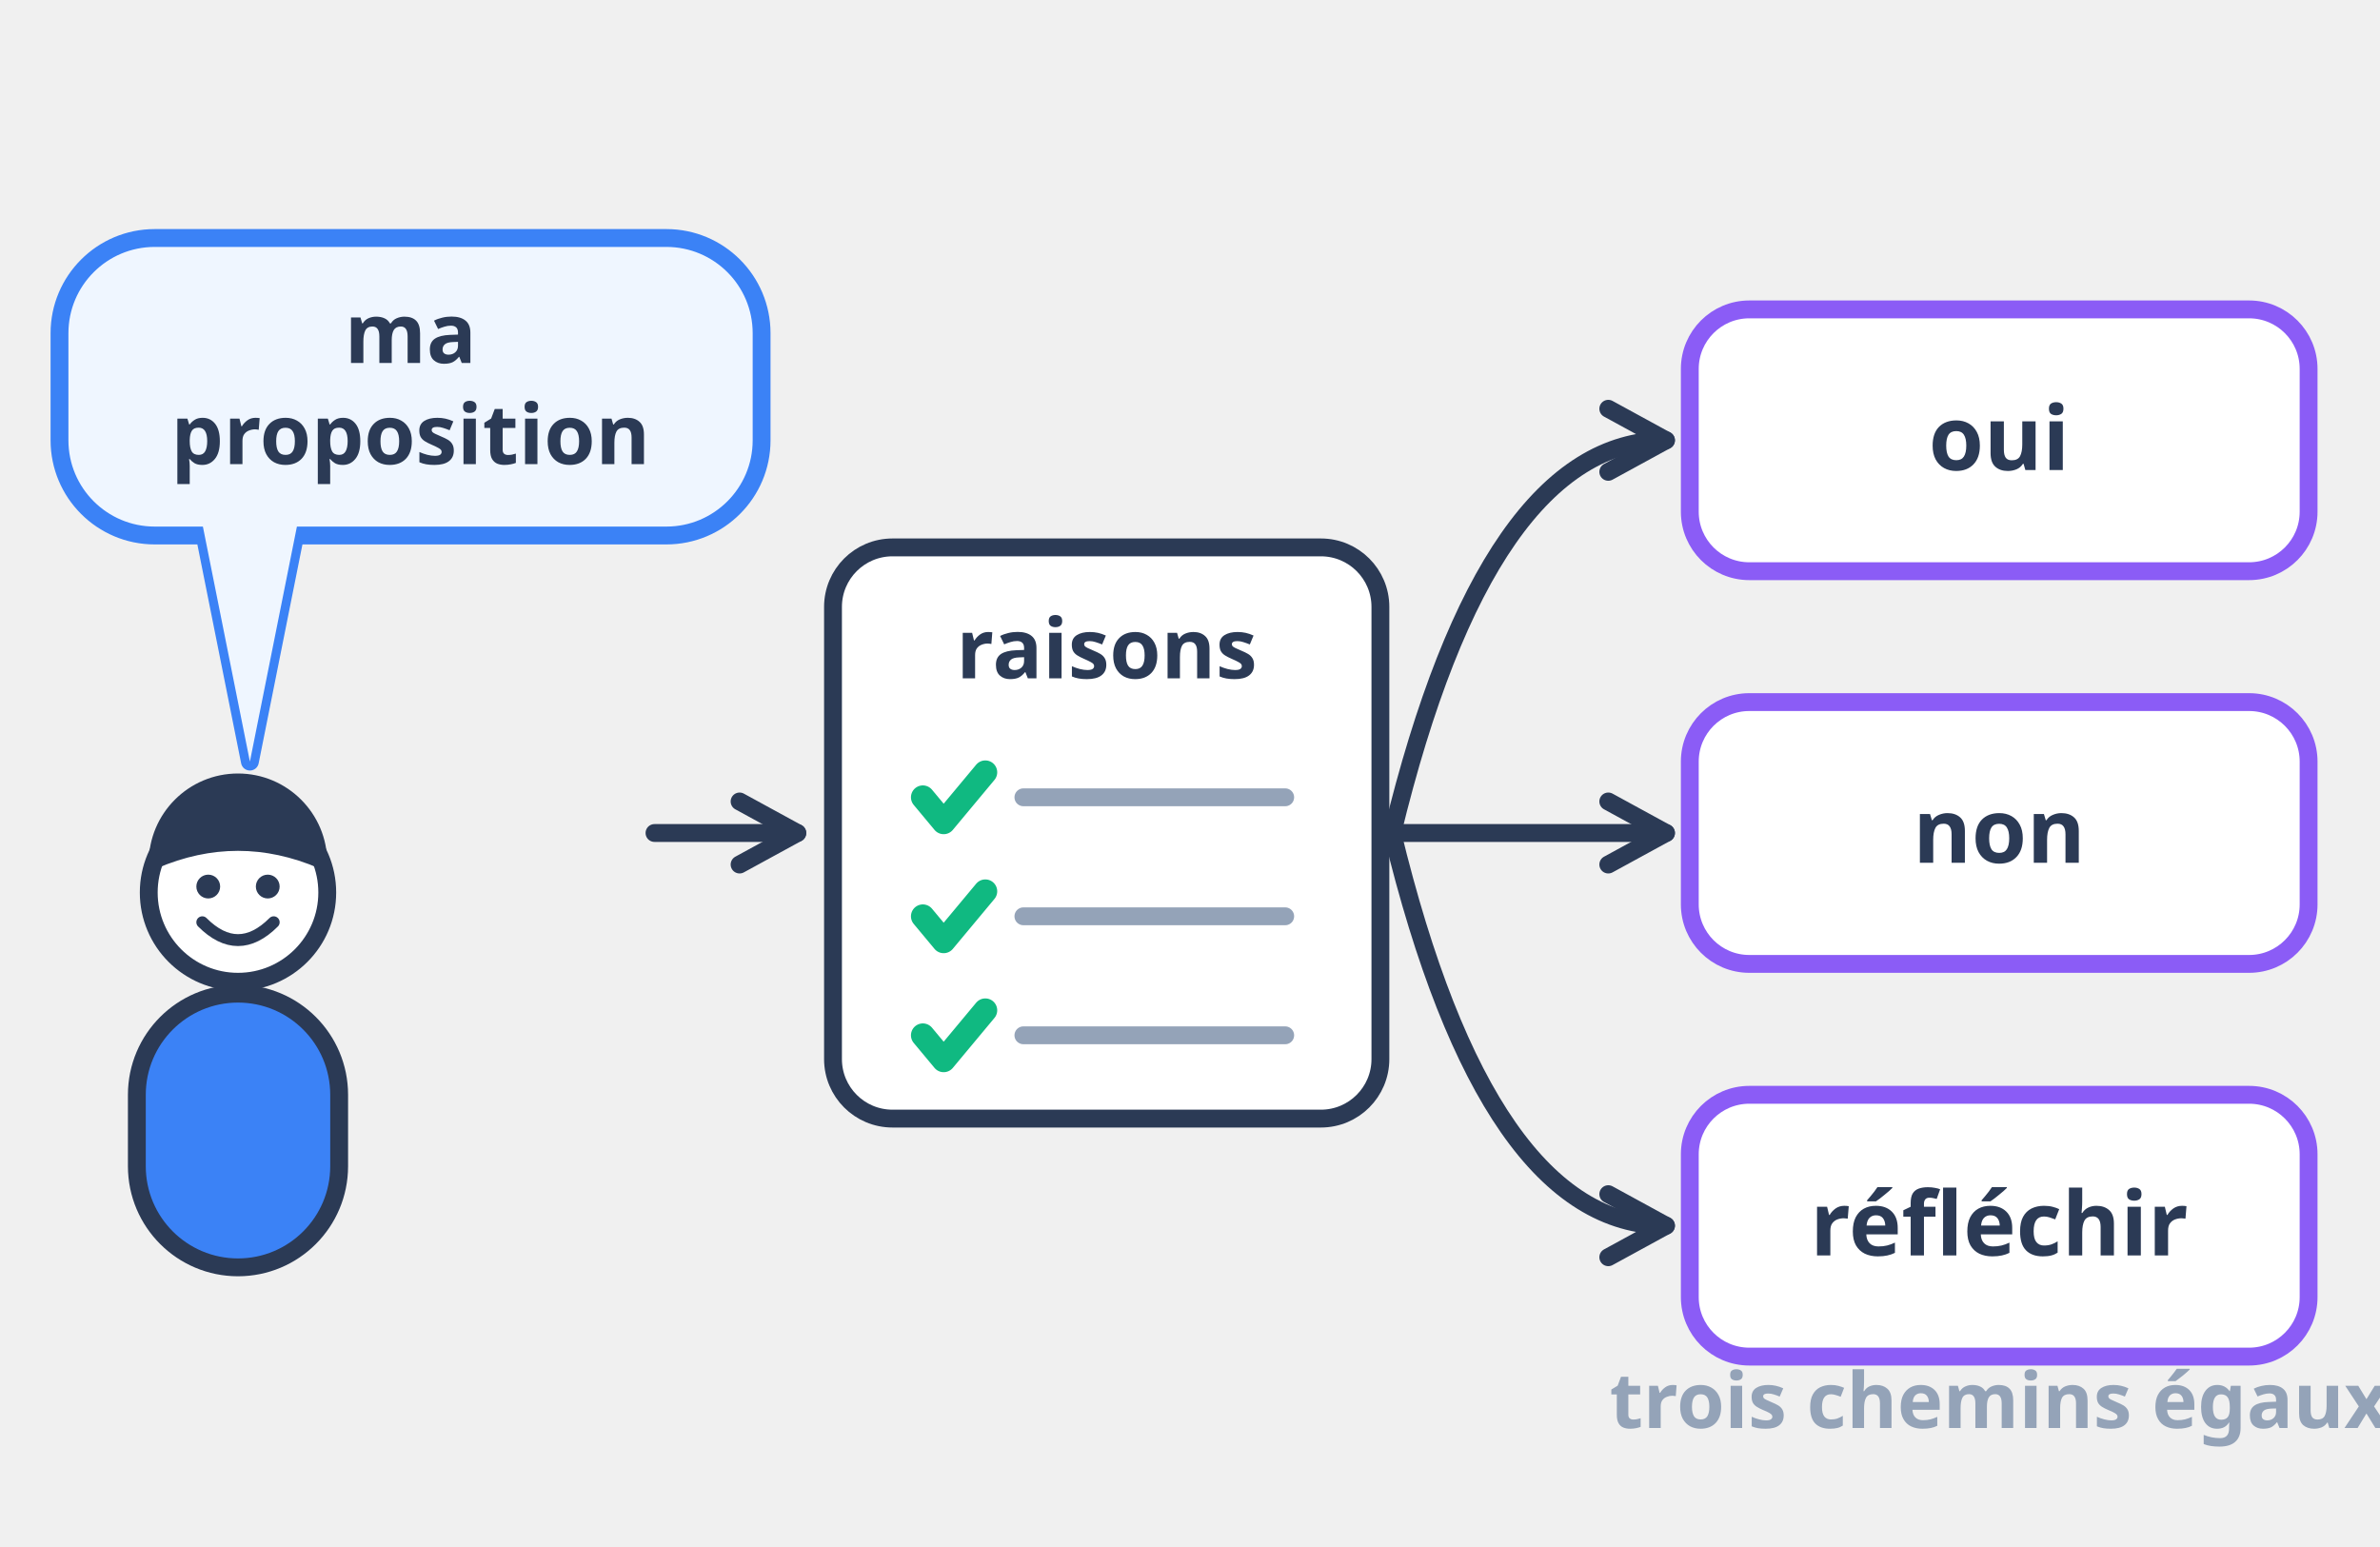
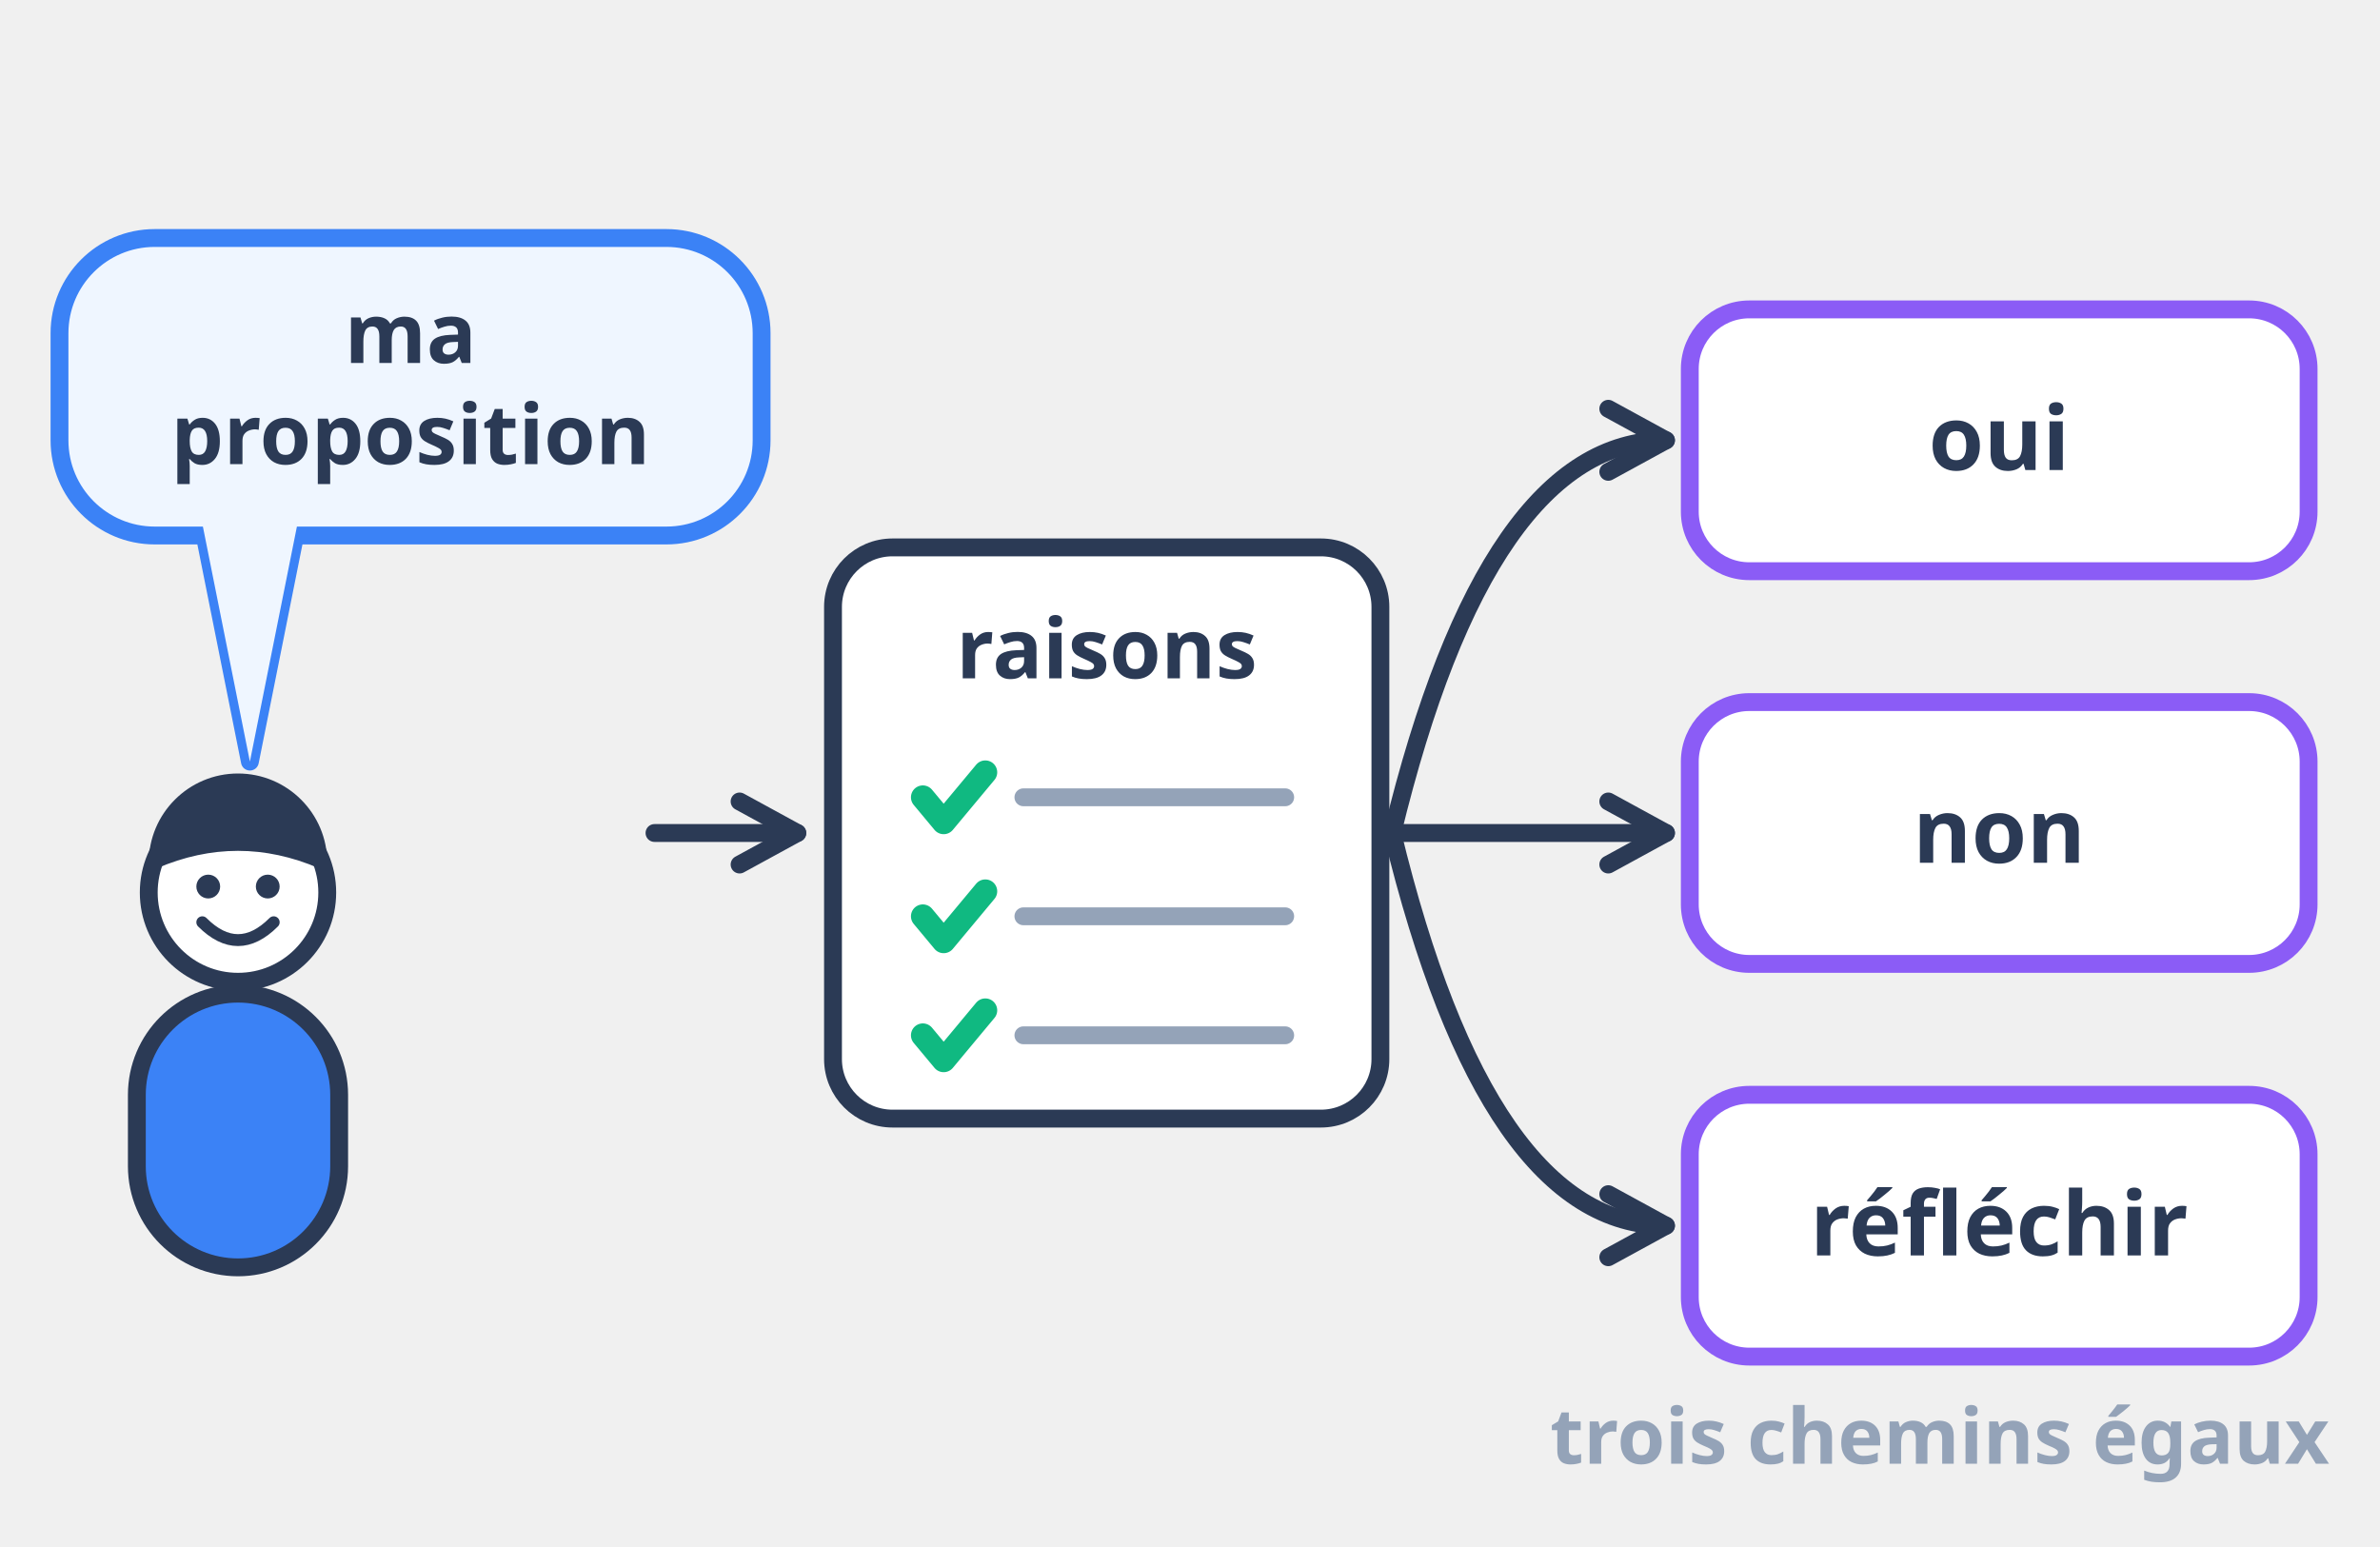
<svg xmlns="http://www.w3.org/2000/svg" viewBox="0 0 400 260" role="img">
  <style>@media (prefers-reduced-motion: reduce){*{animation:none!important}}</style>
  <g font-family="system-ui, sans-serif" font-weight="600" text-anchor="middle" stroke-linecap="round" stroke-linejoin="round">
    <g transform="translate(40 150) scale(1)">
      <rect x="-17" y="17" width="34" height="46" rx="17" fill="#3B82F6" stroke="#2B3A55" stroke-width="3" />
      <circle r="15" fill="#FFFFFF" stroke="#2B3A55" stroke-width="3" />
      <path d="M-14 -5A14 14 0 0 1 14 -5Q0 -11 -14 -5Z" fill="#2B3A55" stroke="#2B3A55" stroke-width="2" />
      <circle cx="-5" cy="-1" r="2" fill="#2B3A55" />
      <circle cx="5" cy="-1" r="2" fill="#2B3A55" />
      <path d="M-6 5Q0 11 6 5" fill="none" stroke="#2B3A55" stroke-width="2" />
    </g>
    <g>
      <path d="M34 88L42 128L50 88" fill="#EFF6FF" stroke="#3B82F6" stroke-width="3" />
      <rect x="10" y="40" width="118" height="50" rx="16" fill="#EFF6FF" stroke="#3B82F6" stroke-width="3" />
      <path d="M34 88L42 128L50 88" fill="#EFF6FF" />
    </g>
    <text x="69" y="61" font-size="14" fill="#2B3A55">ma</text>
    <text x="69" y="78" font-size="14" fill="#2B3A55">proposition</text>
    <rect x="140" y="92" width="92" height="96" rx="10" fill="#FFFFFF" stroke="#2B3A55" stroke-width="3" />
    <text x="186" y="114" font-size="14" fill="#2B3A55">raisons</text>
    <path d="M155.1 134l3.5 4.2l7 -8.4" fill="none" stroke="#10B981" stroke-width="4" />
    <path d="M172 134h44" stroke="#94A3B8" stroke-width="3" />
    <path d="M155.1 154l3.5 4.2l7 -8.4" fill="none" stroke="#10B981" stroke-width="4" />
    <path d="M172 154h44" stroke="#94A3B8" stroke-width="3" />
    <path d="M155.1 174l3.5 4.2l7 -8.4" fill="none" stroke="#10B981" stroke-width="4" />
    <path d="M172 174h44" stroke="#94A3B8" stroke-width="3" />
    <g>
      <line x1="110" y1="140" x2="134" y2="140" stroke="#2B3A55" stroke-width="3" />
      <path d="M124.3 145.3L134 140L124.3 134.7" fill="none" stroke="#2B3A55" stroke-width="3" />
    </g>
    <g>
      <path d="M234 140Q250 74 280 74" fill="none" stroke="#2B3A55" stroke-width="3" />
      <path d="M270.3 79.3L280 74L270.3 68.7" fill="none" stroke="#2B3A55" stroke-width="3" />
    </g>
    <rect x="284" y="52" width="104" height="44" rx="10" fill="#FFFFFF" stroke="#8B5CF6" stroke-width="3" />
    <text x="336" y="79" font-size="15" fill="#2B3A55">oui</text>
    <g>
      <path d="M234 140Q250 140 280 140" fill="none" stroke="#2B3A55" stroke-width="3" />
      <path d="M270.3 145.3L280 140L270.3 134.7" fill="none" stroke="#2B3A55" stroke-width="3" />
    </g>
    <rect x="284" y="118" width="104" height="44" rx="10" fill="#FFFFFF" stroke="#8B5CF6" stroke-width="3" />
    <text x="336" y="145" font-size="15" fill="#2B3A55">non</text>
    <g>
      <path d="M234 140Q250 206 280 206" fill="none" stroke="#2B3A55" stroke-width="3" />
      <path d="M270.3 211.3L280 206L270.3 200.7" fill="none" stroke="#2B3A55" stroke-width="3" />
    </g>
    <rect x="284" y="184" width="104" height="44" rx="10" fill="#FFFFFF" stroke="#8B5CF6" stroke-width="3" />
    <text x="336" y="211" font-size="15" fill="#2B3A55">réfléchir</text>
-     <text x="336" y="240" font-size="13" fill="#94A3B8">trois chemins égaux</text>
+     <text x="326" y="246" font-size="13" fill="#94A3B8">trois chemins égaux</text>
  </g>
</svg>
